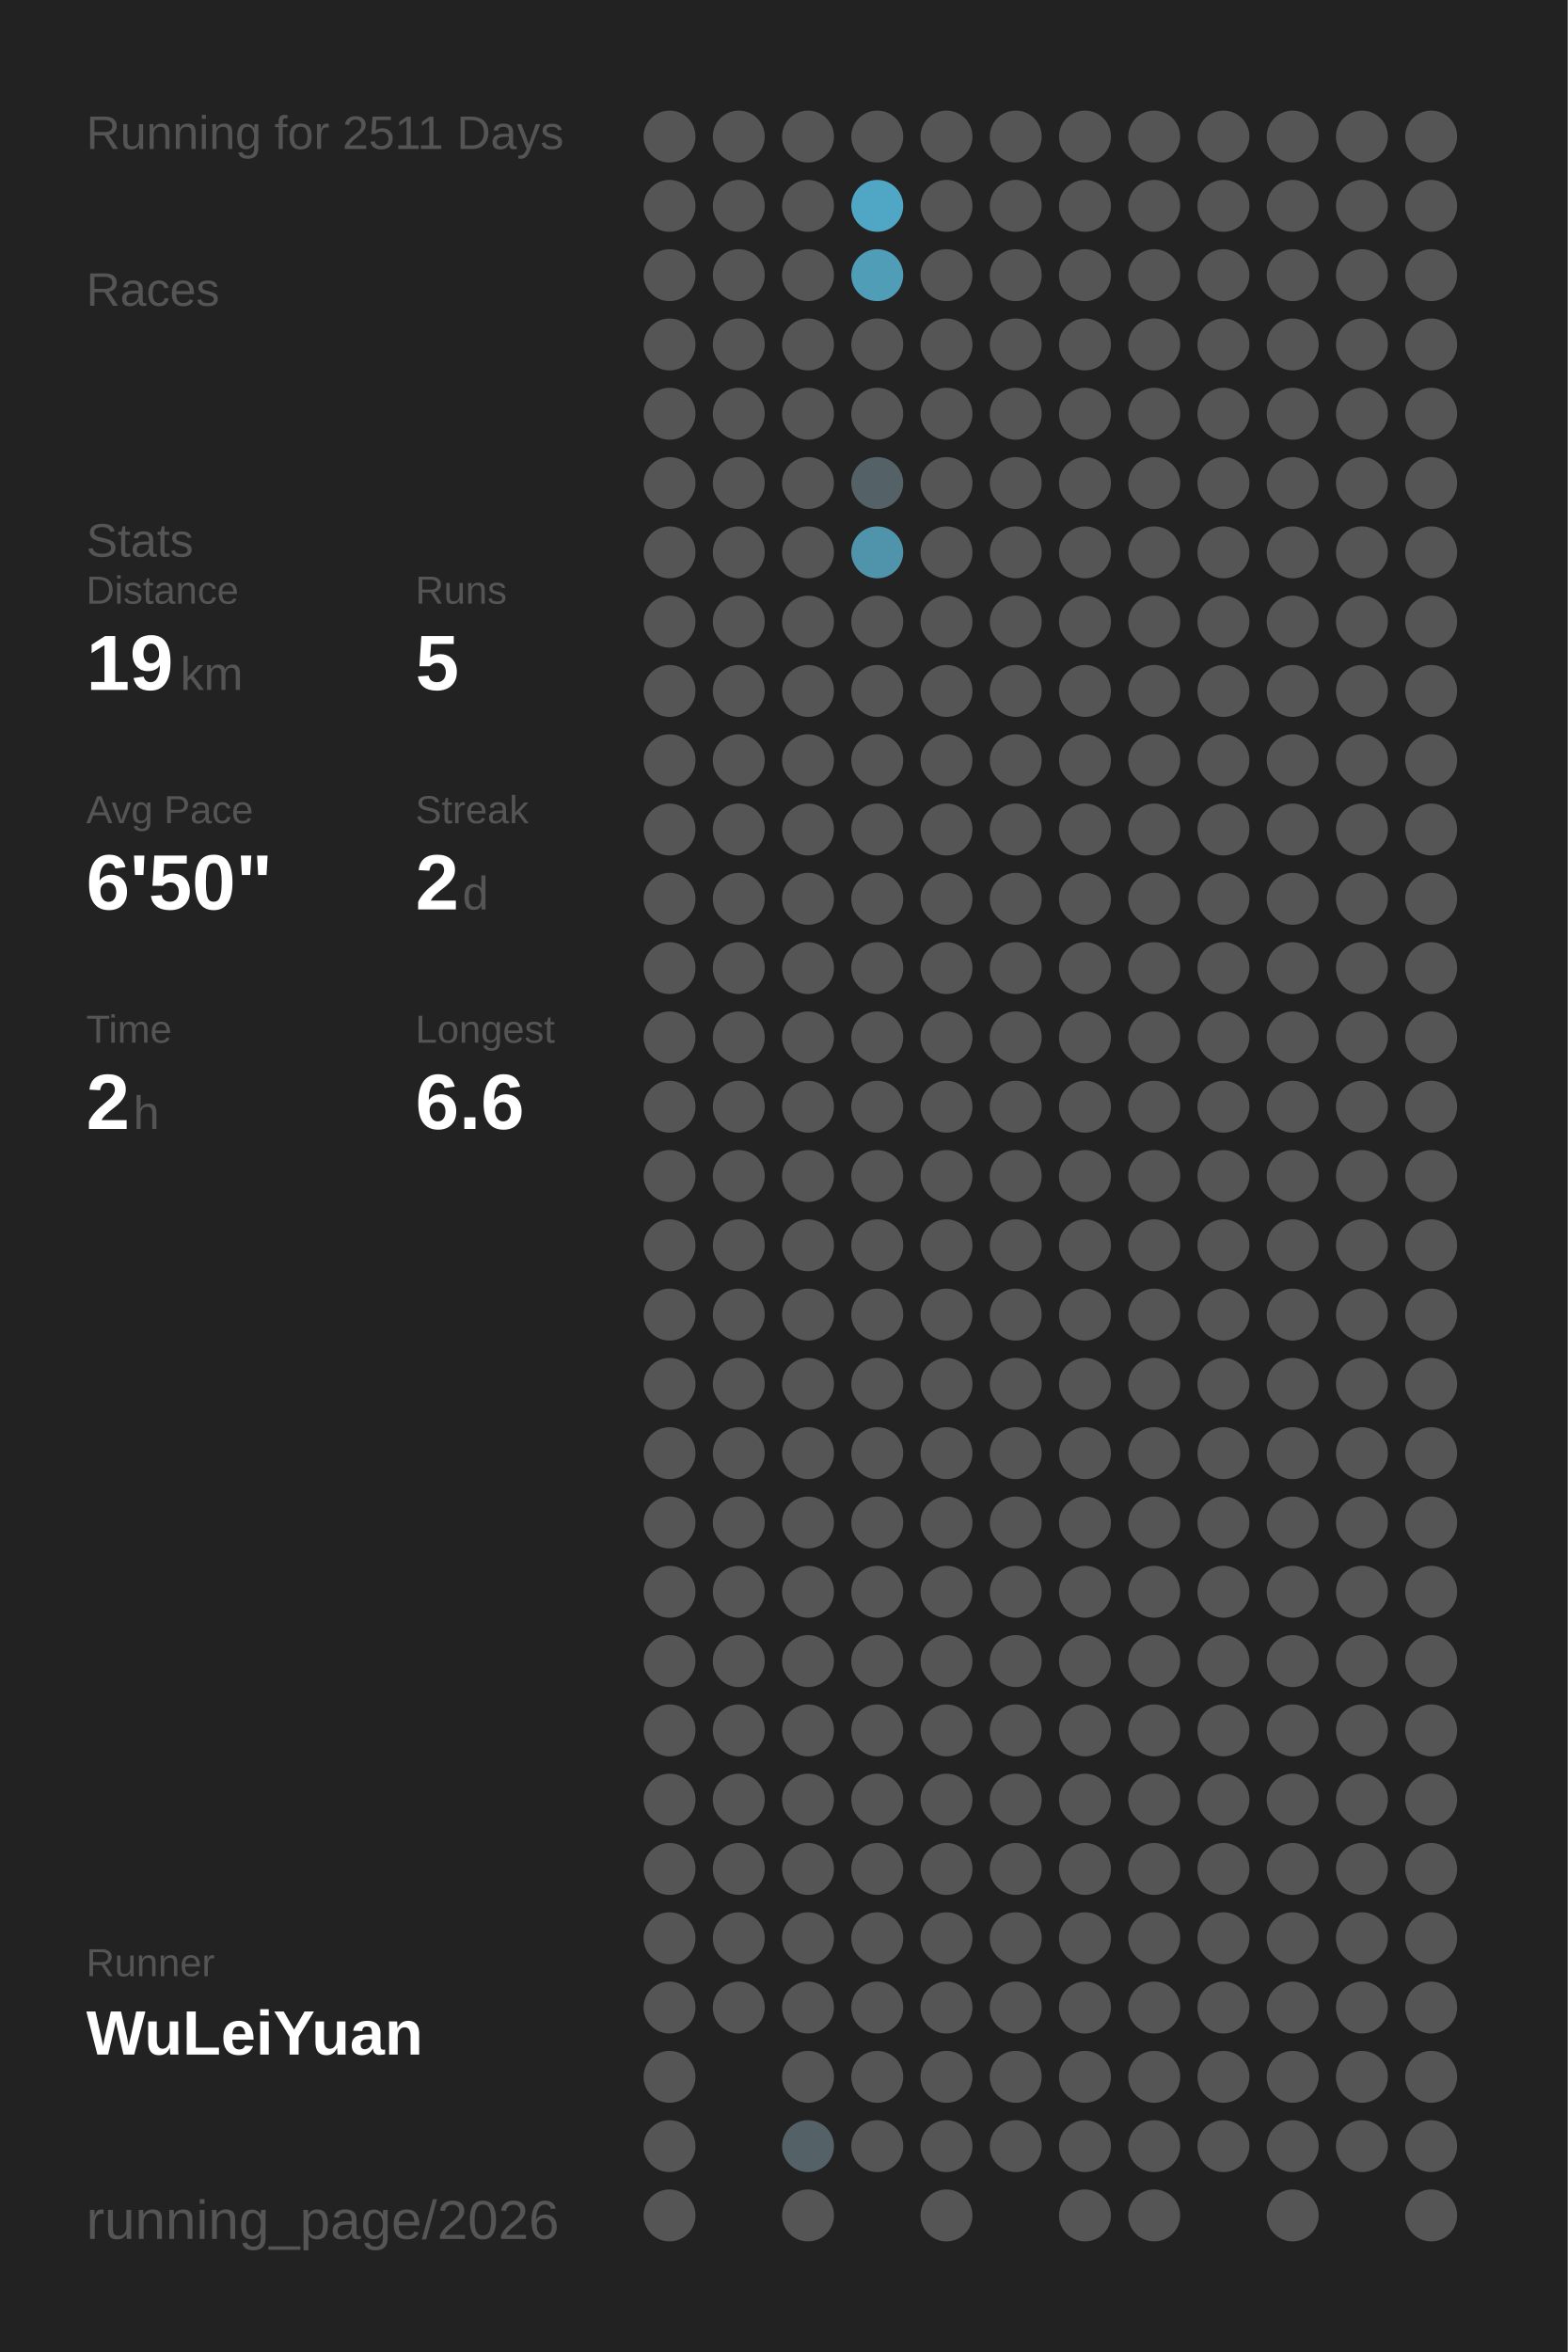
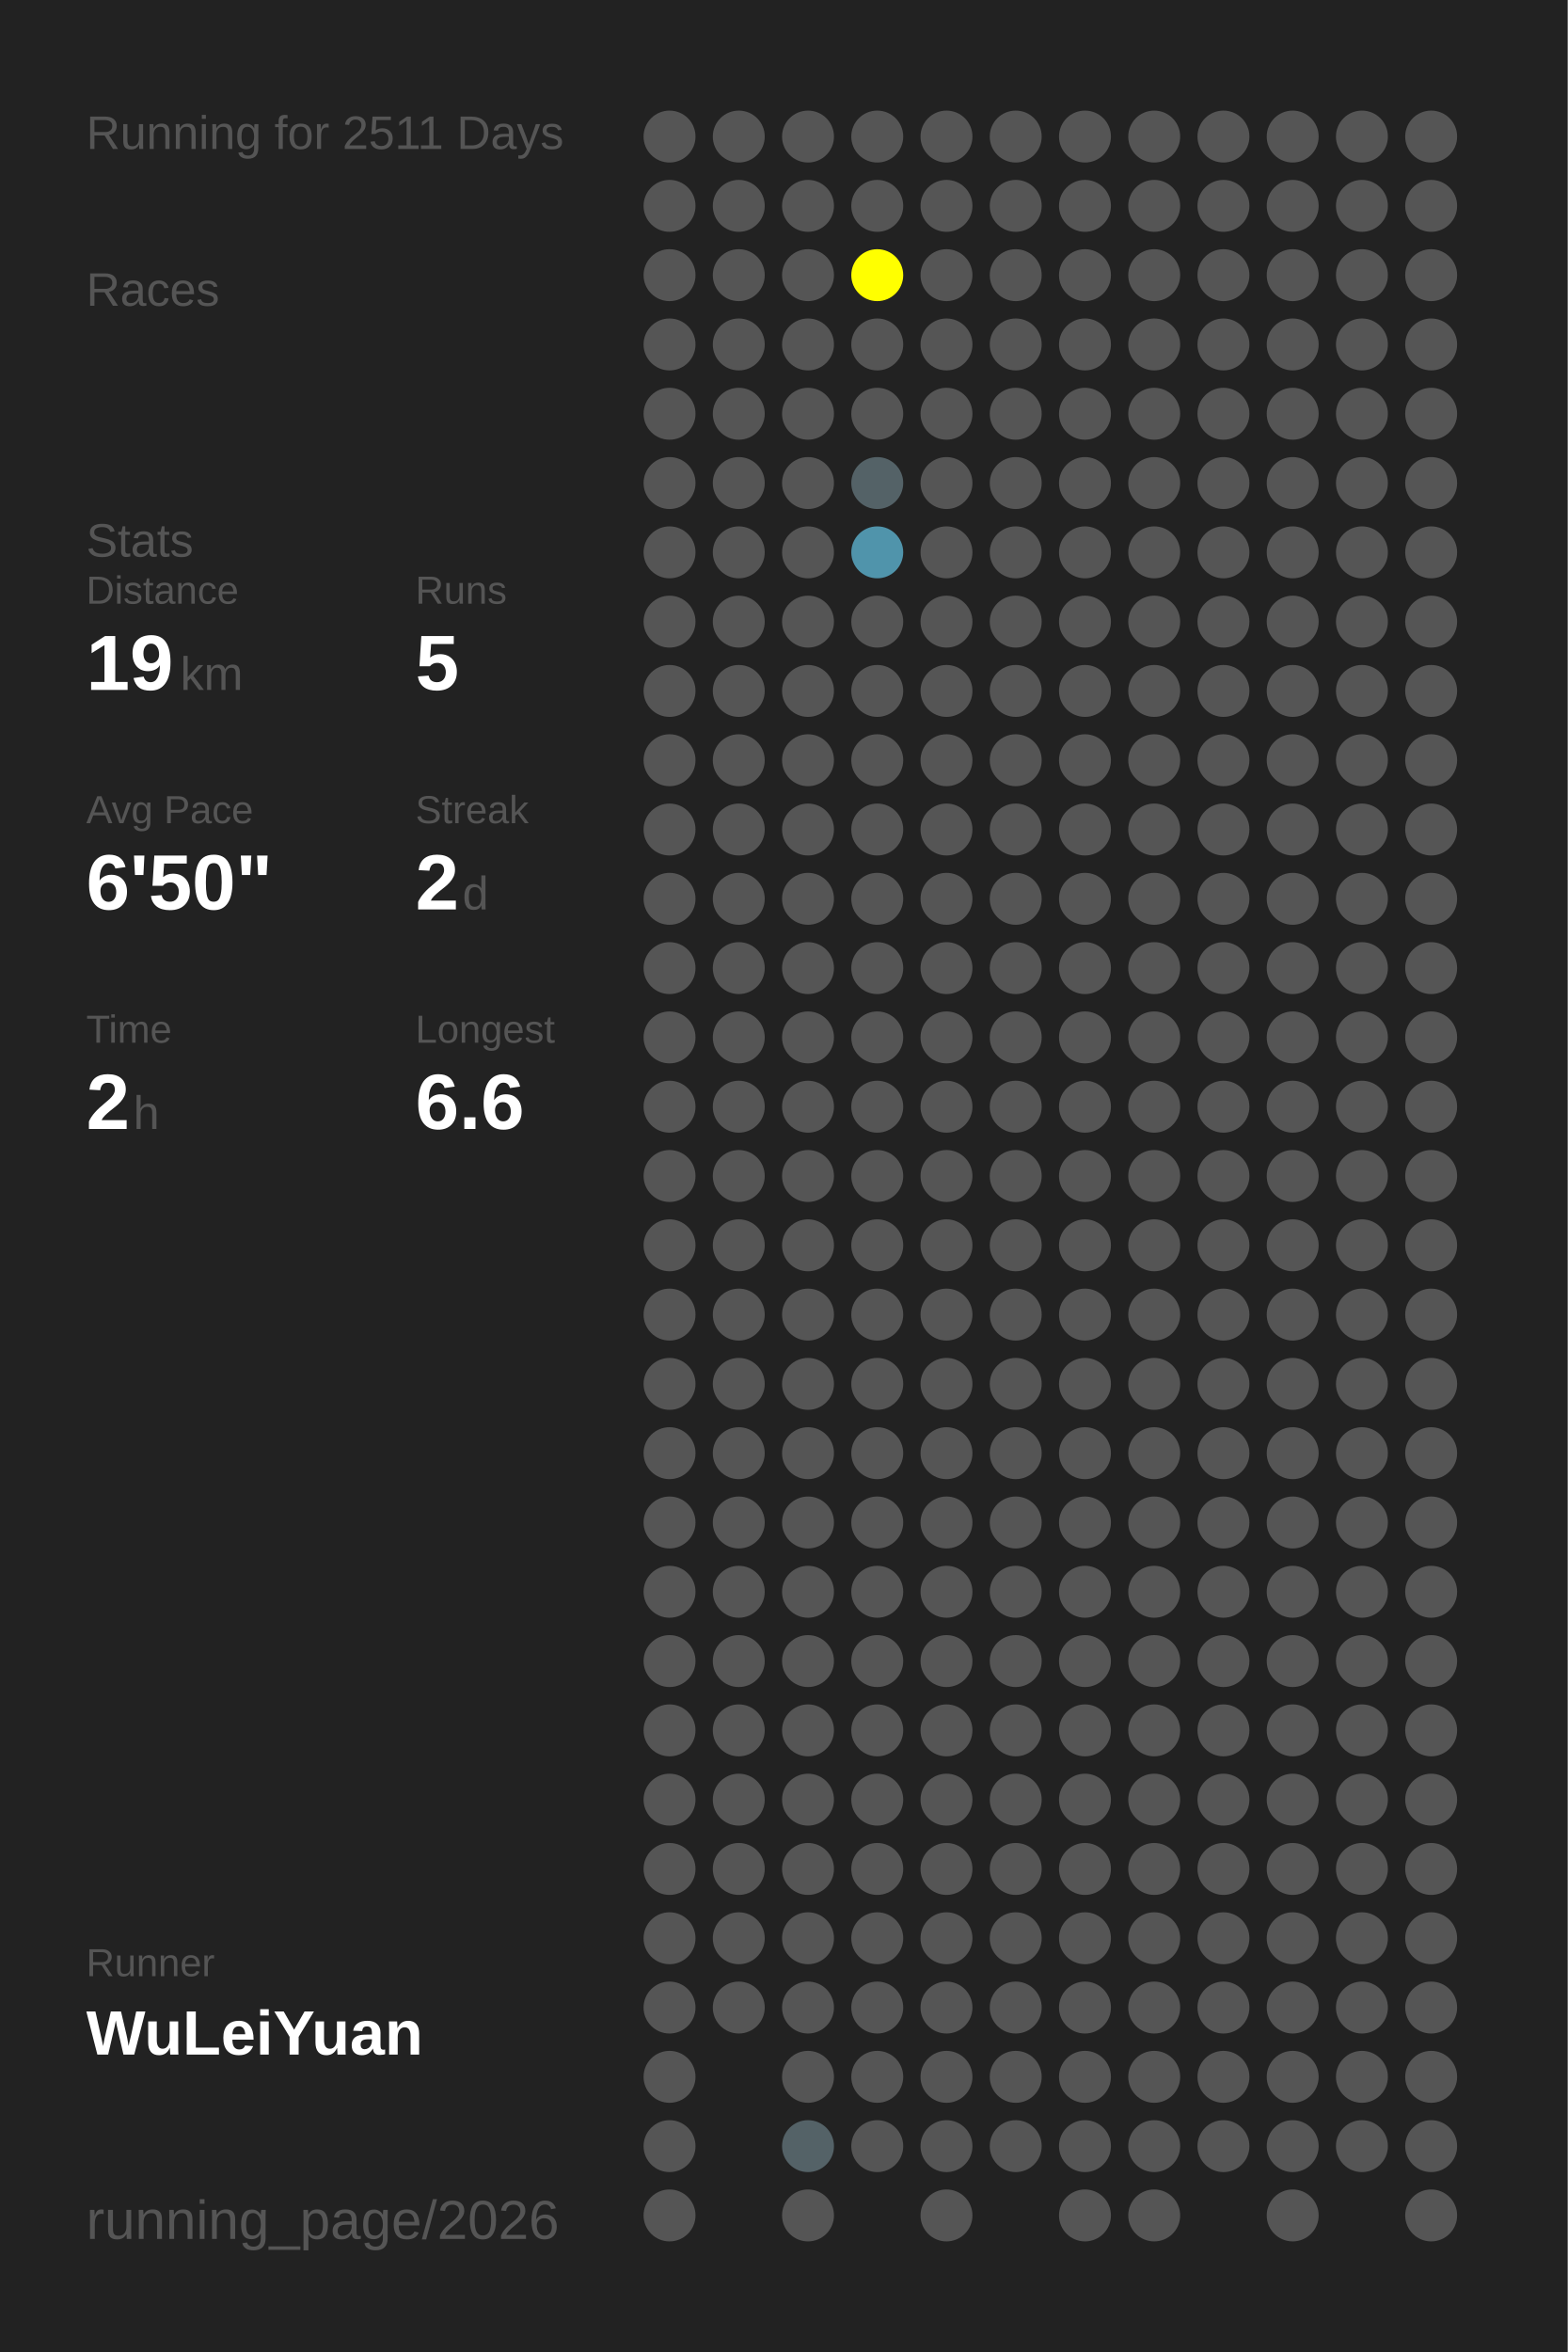
<svg xmlns="http://www.w3.org/2000/svg" baseProfile="full" height="300mm" version="1.1" viewBox="0,0,200,300" width="200mm">
  <defs />
  <rect fill="#222222" height="300" width="200" x="0" y="0" />
  <text fill="#555555" style="font-size:6px; font-family:Arial;" x="11" y="19">Running for 2511 Days</text>
  <text fill="#555555" style="font-size:6px; font-family:Arial;" x="11" y="39">Races</text>
  <text fill="#555555" style="font-size:6px; font-family:Arial;" x="11" y="71">Stats</text>
  <text fill="#555555" style="font-size:5px; font-family:Arial;" x="11" y="77">Distance</text>
  <text fill="#FFFFFF" style="font-size:10px; font-family:Arial; font-weight:bold;" x="11" y="88">19</text>
  <text fill="#555555" style="font-size:6px; font-family:Arial;" x="23" y="88">km</text>
  <text fill="#555555" style="font-size:5px; font-family:Arial;" x="53" y="77">Runs</text>
  <text fill="#FFFFFF" style="font-size:10px; font-family:Arial; font-weight:bold;" x="53" y="88">5</text>
  <text fill="#555555" style="font-size:5px; font-family:Arial;" x="11" y="105">Avg Pace</text>
  <text fill="#FFFFFF" style="font-size:10px; font-family:Arial; font-weight:bold;" x="11" y="116">6'50"</text>
  <text fill="#555555" style="font-size:5px; font-family:Arial;" x="53" y="105">Streak</text>
  <text fill="#FFFFFF" style="font-size:10px; font-family:Arial; font-weight:bold;" x="53" y="116">2</text>
  <text fill="#555555" style="font-size:6px; font-family:Arial;" x="59" y="116">d</text>
  <text fill="#555555" style="font-size:5px; font-family:Arial;" x="11" y="133">Time</text>
  <text fill="#FFFFFF" style="font-size:10px; font-family:Arial; font-weight:bold;" x="11" y="144">2</text>
  <text fill="#555555" style="font-size:6px; font-family:Arial;" x="17" y="144">h</text>
  <text fill="#555555" style="font-size:5px; font-family:Arial;" x="53" y="133">Longest</text>
  <text fill="#FFFFFF" style="font-size:10px; font-family:Arial; font-weight:bold;" x="53" y="144">6.6</text>
  <text fill="#555555" style="font-size:5px; font-family:Arial;" x="11" y="252.065">Runner</text>
  <text fill="#FFFFFF" style="font-size:8px; font-family:Arial; font-weight:bold;" x="11" y="262.065">WuLeiYuan</text>
  <text fill="#555555" style="font-size:7px; font-family:Arial;" x="11" y="285.581">running_page/2026</text>
  <circle cx="85.417" cy="17.419" fill="#555555" r="3.312" />
  <circle cx="85.417" cy="26.258" fill="#555555" r="3.312" />
  <circle cx="85.417" cy="35.097" fill="#555555" r="3.312" />
  <circle cx="85.417" cy="43.935" fill="#555555" r="3.312" />
  <circle cx="85.417" cy="52.774" fill="#555555" r="3.312" />
  <circle cx="85.417" cy="61.613" fill="#555555" r="3.312" />
  <circle cx="85.417" cy="70.452" fill="#555555" r="3.312" />
  <circle cx="85.417" cy="79.29" fill="#555555" r="3.312" />
  <circle cx="85.417" cy="88.129" fill="#555555" r="3.312" />
  <circle cx="85.417" cy="96.968" fill="#555555" r="3.312" />
  <circle cx="85.417" cy="105.806" fill="#555555" r="3.312" />
  <circle cx="85.417" cy="114.645" fill="#555555" r="3.312" />
  <circle cx="85.417" cy="123.484" fill="#555555" r="3.312" />
  <circle cx="85.417" cy="132.323" fill="#555555" r="3.312" />
  <circle cx="85.417" cy="141.161" fill="#555555" r="3.312" />
  <circle cx="85.417" cy="150" fill="#555555" r="3.312" />
  <circle cx="85.417" cy="158.839" fill="#555555" r="3.312" />
  <circle cx="85.417" cy="167.677" fill="#555555" r="3.312" />
  <circle cx="85.417" cy="176.516" fill="#555555" r="3.312" />
  <circle cx="85.417" cy="185.355" fill="#555555" r="3.312" />
  <circle cx="85.417" cy="194.194" fill="#555555" r="3.312" />
  <circle cx="85.417" cy="203.032" fill="#555555" r="3.312" />
  <circle cx="85.417" cy="211.871" fill="#555555" r="3.312" />
  <circle cx="85.417" cy="220.71" fill="#555555" r="3.312" />
  <circle cx="85.417" cy="229.548" fill="#555555" r="3.312" />
  <circle cx="85.417" cy="238.387" fill="#555555" r="3.312" />
  <circle cx="85.417" cy="247.226" fill="#555555" r="3.312" />
  <circle cx="85.417" cy="256.065" fill="#555555" r="3.312" />
  <circle cx="85.417" cy="264.903" fill="#555555" r="3.312" />
  <circle cx="85.417" cy="273.742" fill="#555555" r="3.312" />
  <circle cx="85.417" cy="282.581" fill="#555555" r="3.312" />
  <circle cx="94.25" cy="17.419" fill="#555555" r="3.312" />
  <circle cx="94.25" cy="26.258" fill="#555555" r="3.312" />
  <circle cx="94.25" cy="35.097" fill="#555555" r="3.312" />
  <circle cx="94.25" cy="43.935" fill="#555555" r="3.312" />
  <circle cx="94.25" cy="52.774" fill="#555555" r="3.312" />
  <circle cx="94.25" cy="61.613" fill="#555555" r="3.312" />
  <circle cx="94.25" cy="70.452" fill="#555555" r="3.312" />
  <circle cx="94.25" cy="79.29" fill="#555555" r="3.312" />
  <circle cx="94.25" cy="88.129" fill="#555555" r="3.312" />
  <circle cx="94.25" cy="96.968" fill="#555555" r="3.312" />
  <circle cx="94.25" cy="105.806" fill="#555555" r="3.312" />
  <circle cx="94.25" cy="114.645" fill="#555555" r="3.312" />
  <circle cx="94.25" cy="123.484" fill="#555555" r="3.312" />
  <circle cx="94.25" cy="132.323" fill="#555555" r="3.312" />
  <circle cx="94.25" cy="141.161" fill="#555555" r="3.312" />
  <circle cx="94.25" cy="150" fill="#555555" r="3.312" />
  <circle cx="94.25" cy="158.839" fill="#555555" r="3.312" />
  <circle cx="94.25" cy="167.677" fill="#555555" r="3.312" />
  <circle cx="94.25" cy="176.516" fill="#555555" r="3.312" />
  <circle cx="94.25" cy="185.355" fill="#555555" r="3.312" />
  <circle cx="94.25" cy="194.194" fill="#555555" r="3.312" />
  <circle cx="94.25" cy="203.032" fill="#555555" r="3.312" />
  <circle cx="94.25" cy="211.871" fill="#555555" r="3.312" />
  <circle cx="94.25" cy="220.71" fill="#555555" r="3.312" />
  <circle cx="94.25" cy="229.548" fill="#555555" r="3.312" />
  <circle cx="94.25" cy="238.387" fill="#555555" r="3.312" />
  <circle cx="94.25" cy="247.226" fill="#555555" r="3.312" />
  <circle cx="94.25" cy="256.065" fill="#555555" r="3.312" />
  <circle cx="103.083" cy="17.419" fill="#555555" r="3.312" />
  <circle cx="103.083" cy="26.258" fill="#555555" r="3.312" />
  <circle cx="103.083" cy="35.097" fill="#555555" r="3.312" />
  <circle cx="103.083" cy="43.935" fill="#555555" r="3.312" />
  <circle cx="103.083" cy="52.774" fill="#555555" r="3.312" />
  <circle cx="103.083" cy="61.613" fill="#555555" r="3.312" />
  <circle cx="103.083" cy="70.452" fill="#555555" r="3.312" />
  <circle cx="103.083" cy="79.29" fill="#555555" r="3.312" />
  <circle cx="103.083" cy="88.129" fill="#555555" r="3.312" />
  <circle cx="103.083" cy="96.968" fill="#555555" r="3.312" />
  <circle cx="103.083" cy="105.806" fill="#555555" r="3.312" />
  <circle cx="103.083" cy="114.645" fill="#555555" r="3.312" />
  <circle cx="103.083" cy="123.484" fill="#555555" r="3.312" />
  <circle cx="103.083" cy="132.323" fill="#555555" r="3.312" />
  <circle cx="103.083" cy="141.161" fill="#555555" r="3.312" />
  <circle cx="103.083" cy="150" fill="#555555" r="3.312" />
  <circle cx="103.083" cy="158.839" fill="#555555" r="3.312" />
  <circle cx="103.083" cy="167.677" fill="#555555" r="3.312" />
  <circle cx="103.083" cy="176.516" fill="#555555" r="3.312" />
  <circle cx="103.083" cy="185.355" fill="#555555" r="3.312" />
  <circle cx="103.083" cy="194.194" fill="#555555" r="3.312" />
  <circle cx="103.083" cy="203.032" fill="#555555" r="3.312" />
  <circle cx="103.083" cy="211.871" fill="#555555" r="3.312" />
  <circle cx="103.083" cy="220.71" fill="#555555" r="3.312" />
  <circle cx="103.083" cy="229.548" fill="#555555" r="3.312" />
  <circle cx="103.083" cy="238.387" fill="#555555" r="3.312" />
  <circle cx="103.083" cy="247.226" fill="#555555" r="3.312" />
  <circle cx="103.083" cy="256.065" fill="#555555" r="3.312" />
  <circle cx="103.083" cy="264.903" fill="#555555" r="3.312" />
  <circle cx="103.083" cy="273.742" fill="#546267" r="3.312" />
  <circle cx="103.083" cy="282.581" fill="#555555" r="3.312" />
  <circle cx="111.917" cy="17.419" fill="#555555" r="3.312" />
-   <circle cx="111.917" cy="26.258" fill="#4fa7c5" r="3.312" />
-   <circle cx="111.917" cy="35.097" fill="#509db8" r="3.312" />
+   <circle cx="111.917" cy="26.258" fill="#555555" r="3.312" />
+   <circle cx="111.917" cy="35.097" fill="#FFFF00" r="3.312" />
  <circle cx="111.917" cy="43.935" fill="#555555" r="3.312" />
  <circle cx="111.917" cy="52.774" fill="#555555" r="3.312" />
  <circle cx="111.917" cy="61.613" fill="#546267" r="3.312" />
  <circle cx="111.917" cy="70.452" fill="#5094ab" r="3.312" />
  <circle cx="111.917" cy="79.29" fill="#555555" r="3.312" />
  <circle cx="111.917" cy="88.129" fill="#555555" r="3.312" />
  <circle cx="111.917" cy="96.968" fill="#555555" r="3.312" />
  <circle cx="111.917" cy="105.806" fill="#555555" r="3.312" />
  <circle cx="111.917" cy="114.645" fill="#555555" r="3.312" />
  <circle cx="111.917" cy="123.484" fill="#555555" r="3.312" />
  <circle cx="111.917" cy="132.323" fill="#555555" r="3.312" />
  <circle cx="111.917" cy="141.161" fill="#555555" r="3.312" />
  <circle cx="111.917" cy="150" fill="#555555" r="3.312" />
  <circle cx="111.917" cy="158.839" fill="#555555" r="3.312" />
  <circle cx="111.917" cy="167.677" fill="#555555" r="3.312" />
  <circle cx="111.917" cy="176.516" fill="#555555" r="3.312" />
  <circle cx="111.917" cy="185.355" fill="#555555" r="3.312" />
  <circle cx="111.917" cy="194.194" fill="#555555" r="3.312" />
  <circle cx="111.917" cy="203.032" fill="#555555" r="3.312" />
  <circle cx="111.917" cy="211.871" fill="#555555" r="3.312" />
  <circle cx="111.917" cy="220.71" fill="#555555" r="3.312" />
  <circle cx="111.917" cy="229.548" fill="#555555" r="3.312" />
  <circle cx="111.917" cy="238.387" fill="#555555" r="3.312" />
  <circle cx="111.917" cy="247.226" fill="#555555" r="3.312" />
  <circle cx="111.917" cy="256.065" fill="#555555" r="3.312" />
  <circle cx="111.917" cy="264.903" fill="#555555" r="3.312" />
  <circle cx="111.917" cy="273.742" fill="#555555" r="3.312" />
  <circle cx="120.75" cy="17.419" fill="#555555" r="3.312" />
  <circle cx="120.75" cy="26.258" fill="#555555" r="3.312" />
  <circle cx="120.75" cy="35.097" fill="#555555" r="3.312" />
  <circle cx="120.75" cy="43.935" fill="#555555" r="3.312" />
  <circle cx="120.75" cy="52.774" fill="#555555" r="3.312" />
  <circle cx="120.75" cy="61.613" fill="#555555" r="3.312" />
  <circle cx="120.75" cy="70.452" fill="#555555" r="3.312" />
  <circle cx="120.75" cy="79.29" fill="#555555" r="3.312" />
  <circle cx="120.75" cy="88.129" fill="#555555" r="3.312" />
  <circle cx="120.75" cy="96.968" fill="#555555" r="3.312" />
  <circle cx="120.75" cy="105.806" fill="#555555" r="3.312" />
  <circle cx="120.75" cy="114.645" fill="#555555" r="3.312" />
  <circle cx="120.75" cy="123.484" fill="#555555" r="3.312" />
  <circle cx="120.75" cy="132.323" fill="#555555" r="3.312" />
  <circle cx="120.75" cy="141.161" fill="#555555" r="3.312" />
  <circle cx="120.75" cy="150" fill="#555555" r="3.312" />
  <circle cx="120.75" cy="158.839" fill="#555555" r="3.312" />
  <circle cx="120.75" cy="167.677" fill="#555555" r="3.312" />
  <circle cx="120.75" cy="176.516" fill="#555555" r="3.312" />
  <circle cx="120.75" cy="185.355" fill="#555555" r="3.312" />
  <circle cx="120.75" cy="194.194" fill="#555555" r="3.312" />
  <circle cx="120.75" cy="203.032" fill="#555555" r="3.312" />
  <circle cx="120.75" cy="211.871" fill="#555555" r="3.312" />
  <circle cx="120.75" cy="220.71" fill="#555555" r="3.312" />
  <circle cx="120.75" cy="229.548" fill="#555555" r="3.312" />
  <circle cx="120.75" cy="238.387" fill="#555555" r="3.312" />
  <circle cx="120.75" cy="247.226" fill="#555555" r="3.312" />
  <circle cx="120.75" cy="256.065" fill="#555555" r="3.312" />
  <circle cx="120.75" cy="264.903" fill="#555555" r="3.312" />
  <circle cx="120.75" cy="273.742" fill="#555555" r="3.312" />
  <circle cx="120.75" cy="282.581" fill="#555555" r="3.312" />
  <circle cx="129.583" cy="17.419" fill="#555555" r="3.312" />
  <circle cx="129.583" cy="26.258" fill="#555555" r="3.312" />
  <circle cx="129.583" cy="35.097" fill="#555555" r="3.312" />
  <circle cx="129.583" cy="43.935" fill="#555555" r="3.312" />
  <circle cx="129.583" cy="52.774" fill="#555555" r="3.312" />
  <circle cx="129.583" cy="61.613" fill="#555555" r="3.312" />
  <circle cx="129.583" cy="70.452" fill="#555555" r="3.312" />
  <circle cx="129.583" cy="79.29" fill="#555555" r="3.312" />
  <circle cx="129.583" cy="88.129" fill="#555555" r="3.312" />
  <circle cx="129.583" cy="96.968" fill="#555555" r="3.312" />
  <circle cx="129.583" cy="105.806" fill="#555555" r="3.312" />
  <circle cx="129.583" cy="114.645" fill="#555555" r="3.312" />
  <circle cx="129.583" cy="123.484" fill="#555555" r="3.312" />
  <circle cx="129.583" cy="132.323" fill="#555555" r="3.312" />
  <circle cx="129.583" cy="141.161" fill="#555555" r="3.312" />
  <circle cx="129.583" cy="150" fill="#555555" r="3.312" />
  <circle cx="129.583" cy="158.839" fill="#555555" r="3.312" />
  <circle cx="129.583" cy="167.677" fill="#555555" r="3.312" />
  <circle cx="129.583" cy="176.516" fill="#555555" r="3.312" />
  <circle cx="129.583" cy="185.355" fill="#555555" r="3.312" />
  <circle cx="129.583" cy="194.194" fill="#555555" r="3.312" />
  <circle cx="129.583" cy="203.032" fill="#555555" r="3.312" />
  <circle cx="129.583" cy="211.871" fill="#555555" r="3.312" />
  <circle cx="129.583" cy="220.71" fill="#555555" r="3.312" />
  <circle cx="129.583" cy="229.548" fill="#555555" r="3.312" />
  <circle cx="129.583" cy="238.387" fill="#555555" r="3.312" />
  <circle cx="129.583" cy="247.226" fill="#555555" r="3.312" />
  <circle cx="129.583" cy="256.065" fill="#555555" r="3.312" />
  <circle cx="129.583" cy="264.903" fill="#555555" r="3.312" />
  <circle cx="129.583" cy="273.742" fill="#555555" r="3.312" />
  <circle cx="138.417" cy="17.419" fill="#555555" r="3.312" />
  <circle cx="138.417" cy="26.258" fill="#555555" r="3.312" />
  <circle cx="138.417" cy="35.097" fill="#555555" r="3.312" />
  <circle cx="138.417" cy="43.935" fill="#555555" r="3.312" />
  <circle cx="138.417" cy="52.774" fill="#555555" r="3.312" />
  <circle cx="138.417" cy="61.613" fill="#555555" r="3.312" />
  <circle cx="138.417" cy="70.452" fill="#555555" r="3.312" />
  <circle cx="138.417" cy="79.29" fill="#555555" r="3.312" />
  <circle cx="138.417" cy="88.129" fill="#555555" r="3.312" />
  <circle cx="138.417" cy="96.968" fill="#555555" r="3.312" />
  <circle cx="138.417" cy="105.806" fill="#555555" r="3.312" />
  <circle cx="138.417" cy="114.645" fill="#555555" r="3.312" />
  <circle cx="138.417" cy="123.484" fill="#555555" r="3.312" />
  <circle cx="138.417" cy="132.323" fill="#555555" r="3.312" />
  <circle cx="138.417" cy="141.161" fill="#555555" r="3.312" />
  <circle cx="138.417" cy="150" fill="#555555" r="3.312" />
  <circle cx="138.417" cy="158.839" fill="#555555" r="3.312" />
  <circle cx="138.417" cy="167.677" fill="#555555" r="3.312" />
  <circle cx="138.417" cy="176.516" fill="#555555" r="3.312" />
  <circle cx="138.417" cy="185.355" fill="#555555" r="3.312" />
  <circle cx="138.417" cy="194.194" fill="#555555" r="3.312" />
  <circle cx="138.417" cy="203.032" fill="#555555" r="3.312" />
  <circle cx="138.417" cy="211.871" fill="#555555" r="3.312" />
  <circle cx="138.417" cy="220.71" fill="#555555" r="3.312" />
  <circle cx="138.417" cy="229.548" fill="#555555" r="3.312" />
  <circle cx="138.417" cy="238.387" fill="#555555" r="3.312" />
  <circle cx="138.417" cy="247.226" fill="#555555" r="3.312" />
  <circle cx="138.417" cy="256.065" fill="#555555" r="3.312" />
  <circle cx="138.417" cy="264.903" fill="#555555" r="3.312" />
  <circle cx="138.417" cy="273.742" fill="#555555" r="3.312" />
  <circle cx="138.417" cy="282.581" fill="#555555" r="3.312" />
  <circle cx="147.25" cy="17.419" fill="#555555" r="3.312" />
  <circle cx="147.25" cy="26.258" fill="#555555" r="3.312" />
  <circle cx="147.25" cy="35.097" fill="#555555" r="3.312" />
  <circle cx="147.25" cy="43.935" fill="#555555" r="3.312" />
  <circle cx="147.25" cy="52.774" fill="#555555" r="3.312" />
  <circle cx="147.25" cy="61.613" fill="#555555" r="3.312" />
  <circle cx="147.25" cy="70.452" fill="#555555" r="3.312" />
  <circle cx="147.25" cy="79.29" fill="#555555" r="3.312" />
  <circle cx="147.25" cy="88.129" fill="#555555" r="3.312" />
  <circle cx="147.25" cy="96.968" fill="#555555" r="3.312" />
  <circle cx="147.25" cy="105.806" fill="#555555" r="3.312" />
  <circle cx="147.25" cy="114.645" fill="#555555" r="3.312" />
  <circle cx="147.25" cy="123.484" fill="#555555" r="3.312" />
  <circle cx="147.25" cy="132.323" fill="#555555" r="3.312" />
  <circle cx="147.25" cy="141.161" fill="#555555" r="3.312" />
  <circle cx="147.25" cy="150" fill="#555555" r="3.312" />
  <circle cx="147.25" cy="158.839" fill="#555555" r="3.312" />
  <circle cx="147.25" cy="167.677" fill="#555555" r="3.312" />
  <circle cx="147.25" cy="176.516" fill="#555555" r="3.312" />
  <circle cx="147.25" cy="185.355" fill="#555555" r="3.312" />
  <circle cx="147.25" cy="194.194" fill="#555555" r="3.312" />
  <circle cx="147.25" cy="203.032" fill="#555555" r="3.312" />
  <circle cx="147.25" cy="211.871" fill="#555555" r="3.312" />
  <circle cx="147.25" cy="220.71" fill="#555555" r="3.312" />
  <circle cx="147.25" cy="229.548" fill="#555555" r="3.312" />
  <circle cx="147.25" cy="238.387" fill="#555555" r="3.312" />
  <circle cx="147.25" cy="247.226" fill="#555555" r="3.312" />
  <circle cx="147.25" cy="256.065" fill="#555555" r="3.312" />
  <circle cx="147.25" cy="264.903" fill="#555555" r="3.312" />
  <circle cx="147.25" cy="273.742" fill="#555555" r="3.312" />
  <circle cx="147.25" cy="282.581" fill="#555555" r="3.312" />
  <circle cx="156.083" cy="17.419" fill="#555555" r="3.312" />
  <circle cx="156.083" cy="26.258" fill="#555555" r="3.312" />
  <circle cx="156.083" cy="35.097" fill="#555555" r="3.312" />
  <circle cx="156.083" cy="43.935" fill="#555555" r="3.312" />
  <circle cx="156.083" cy="52.774" fill="#555555" r="3.312" />
  <circle cx="156.083" cy="61.613" fill="#555555" r="3.312" />
  <circle cx="156.083" cy="70.452" fill="#555555" r="3.312" />
  <circle cx="156.083" cy="79.29" fill="#555555" r="3.312" />
  <circle cx="156.083" cy="88.129" fill="#555555" r="3.312" />
  <circle cx="156.083" cy="96.968" fill="#555555" r="3.312" />
  <circle cx="156.083" cy="105.806" fill="#555555" r="3.312" />
  <circle cx="156.083" cy="114.645" fill="#555555" r="3.312" />
  <circle cx="156.083" cy="123.484" fill="#555555" r="3.312" />
  <circle cx="156.083" cy="132.323" fill="#555555" r="3.312" />
  <circle cx="156.083" cy="141.161" fill="#555555" r="3.312" />
  <circle cx="156.083" cy="150" fill="#555555" r="3.312" />
  <circle cx="156.083" cy="158.839" fill="#555555" r="3.312" />
  <circle cx="156.083" cy="167.677" fill="#555555" r="3.312" />
  <circle cx="156.083" cy="176.516" fill="#555555" r="3.312" />
  <circle cx="156.083" cy="185.355" fill="#555555" r="3.312" />
  <circle cx="156.083" cy="194.194" fill="#555555" r="3.312" />
  <circle cx="156.083" cy="203.032" fill="#555555" r="3.312" />
  <circle cx="156.083" cy="211.871" fill="#555555" r="3.312" />
  <circle cx="156.083" cy="220.71" fill="#555555" r="3.312" />
  <circle cx="156.083" cy="229.548" fill="#555555" r="3.312" />
  <circle cx="156.083" cy="238.387" fill="#555555" r="3.312" />
  <circle cx="156.083" cy="247.226" fill="#555555" r="3.312" />
  <circle cx="156.083" cy="256.065" fill="#555555" r="3.312" />
  <circle cx="156.083" cy="264.903" fill="#555555" r="3.312" />
  <circle cx="156.083" cy="273.742" fill="#555555" r="3.312" />
  <circle cx="164.917" cy="17.419" fill="#555555" r="3.312" />
  <circle cx="164.917" cy="26.258" fill="#555555" r="3.312" />
  <circle cx="164.917" cy="35.097" fill="#555555" r="3.312" />
  <circle cx="164.917" cy="43.935" fill="#555555" r="3.312" />
  <circle cx="164.917" cy="52.774" fill="#555555" r="3.312" />
  <circle cx="164.917" cy="61.613" fill="#555555" r="3.312" />
  <circle cx="164.917" cy="70.452" fill="#555555" r="3.312" />
  <circle cx="164.917" cy="79.29" fill="#555555" r="3.312" />
  <circle cx="164.917" cy="88.129" fill="#555555" r="3.312" />
  <circle cx="164.917" cy="96.968" fill="#555555" r="3.312" />
  <circle cx="164.917" cy="105.806" fill="#555555" r="3.312" />
  <circle cx="164.917" cy="114.645" fill="#555555" r="3.312" />
  <circle cx="164.917" cy="123.484" fill="#555555" r="3.312" />
  <circle cx="164.917" cy="132.323" fill="#555555" r="3.312" />
  <circle cx="164.917" cy="141.161" fill="#555555" r="3.312" />
  <circle cx="164.917" cy="150" fill="#555555" r="3.312" />
  <circle cx="164.917" cy="158.839" fill="#555555" r="3.312" />
  <circle cx="164.917" cy="167.677" fill="#555555" r="3.312" />
  <circle cx="164.917" cy="176.516" fill="#555555" r="3.312" />
  <circle cx="164.917" cy="185.355" fill="#555555" r="3.312" />
  <circle cx="164.917" cy="194.194" fill="#555555" r="3.312" />
  <circle cx="164.917" cy="203.032" fill="#555555" r="3.312" />
  <circle cx="164.917" cy="211.871" fill="#555555" r="3.312" />
  <circle cx="164.917" cy="220.71" fill="#555555" r="3.312" />
  <circle cx="164.917" cy="229.548" fill="#555555" r="3.312" />
  <circle cx="164.917" cy="238.387" fill="#555555" r="3.312" />
  <circle cx="164.917" cy="247.226" fill="#555555" r="3.312" />
  <circle cx="164.917" cy="256.065" fill="#555555" r="3.312" />
  <circle cx="164.917" cy="264.903" fill="#555555" r="3.312" />
  <circle cx="164.917" cy="273.742" fill="#555555" r="3.312" />
  <circle cx="164.917" cy="282.581" fill="#555555" r="3.312" />
  <circle cx="173.75" cy="17.419" fill="#555555" r="3.312" />
  <circle cx="173.75" cy="26.258" fill="#555555" r="3.312" />
  <circle cx="173.75" cy="35.097" fill="#555555" r="3.312" />
  <circle cx="173.75" cy="43.935" fill="#555555" r="3.312" />
  <circle cx="173.75" cy="52.774" fill="#555555" r="3.312" />
  <circle cx="173.75" cy="61.613" fill="#555555" r="3.312" />
  <circle cx="173.75" cy="70.452" fill="#555555" r="3.312" />
  <circle cx="173.75" cy="79.29" fill="#555555" r="3.312" />
  <circle cx="173.75" cy="88.129" fill="#555555" r="3.312" />
  <circle cx="173.75" cy="96.968" fill="#555555" r="3.312" />
  <circle cx="173.75" cy="105.806" fill="#555555" r="3.312" />
  <circle cx="173.75" cy="114.645" fill="#555555" r="3.312" />
  <circle cx="173.75" cy="123.484" fill="#555555" r="3.312" />
  <circle cx="173.75" cy="132.323" fill="#555555" r="3.312" />
  <circle cx="173.75" cy="141.161" fill="#555555" r="3.312" />
  <circle cx="173.75" cy="150" fill="#555555" r="3.312" />
  <circle cx="173.75" cy="158.839" fill="#555555" r="3.312" />
  <circle cx="173.75" cy="167.677" fill="#555555" r="3.312" />
  <circle cx="173.75" cy="176.516" fill="#555555" r="3.312" />
  <circle cx="173.75" cy="185.355" fill="#555555" r="3.312" />
  <circle cx="173.75" cy="194.194" fill="#555555" r="3.312" />
  <circle cx="173.75" cy="203.032" fill="#555555" r="3.312" />
  <circle cx="173.75" cy="211.871" fill="#555555" r="3.312" />
  <circle cx="173.75" cy="220.71" fill="#555555" r="3.312" />
  <circle cx="173.75" cy="229.548" fill="#555555" r="3.312" />
  <circle cx="173.75" cy="238.387" fill="#555555" r="3.312" />
  <circle cx="173.75" cy="247.226" fill="#555555" r="3.312" />
  <circle cx="173.75" cy="256.065" fill="#555555" r="3.312" />
  <circle cx="173.75" cy="264.903" fill="#555555" r="3.312" />
  <circle cx="173.75" cy="273.742" fill="#555555" r="3.312" />
  <circle cx="182.583" cy="17.419" fill="#555555" r="3.312" />
  <circle cx="182.583" cy="26.258" fill="#555555" r="3.312" />
  <circle cx="182.583" cy="35.097" fill="#555555" r="3.312" />
  <circle cx="182.583" cy="43.935" fill="#555555" r="3.312" />
  <circle cx="182.583" cy="52.774" fill="#555555" r="3.312" />
  <circle cx="182.583" cy="61.613" fill="#555555" r="3.312" />
  <circle cx="182.583" cy="70.452" fill="#555555" r="3.312" />
  <circle cx="182.583" cy="79.29" fill="#555555" r="3.312" />
  <circle cx="182.583" cy="88.129" fill="#555555" r="3.312" />
  <circle cx="182.583" cy="96.968" fill="#555555" r="3.312" />
  <circle cx="182.583" cy="105.806" fill="#555555" r="3.312" />
  <circle cx="182.583" cy="114.645" fill="#555555" r="3.312" />
  <circle cx="182.583" cy="123.484" fill="#555555" r="3.312" />
  <circle cx="182.583" cy="132.323" fill="#555555" r="3.312" />
  <circle cx="182.583" cy="141.161" fill="#555555" r="3.312" />
  <circle cx="182.583" cy="150" fill="#555555" r="3.312" />
  <circle cx="182.583" cy="158.839" fill="#555555" r="3.312" />
  <circle cx="182.583" cy="167.677" fill="#555555" r="3.312" />
  <circle cx="182.583" cy="176.516" fill="#555555" r="3.312" />
  <circle cx="182.583" cy="185.355" fill="#555555" r="3.312" />
  <circle cx="182.583" cy="194.194" fill="#555555" r="3.312" />
  <circle cx="182.583" cy="203.032" fill="#555555" r="3.312" />
  <circle cx="182.583" cy="211.871" fill="#555555" r="3.312" />
  <circle cx="182.583" cy="220.71" fill="#555555" r="3.312" />
  <circle cx="182.583" cy="229.548" fill="#555555" r="3.312" />
  <circle cx="182.583" cy="238.387" fill="#555555" r="3.312" />
  <circle cx="182.583" cy="247.226" fill="#555555" r="3.312" />
  <circle cx="182.583" cy="256.065" fill="#555555" r="3.312" />
  <circle cx="182.583" cy="264.903" fill="#555555" r="3.312" />
  <circle cx="182.583" cy="273.742" fill="#555555" r="3.312" />
  <circle cx="182.583" cy="282.581" fill="#555555" r="3.312" />
</svg>
